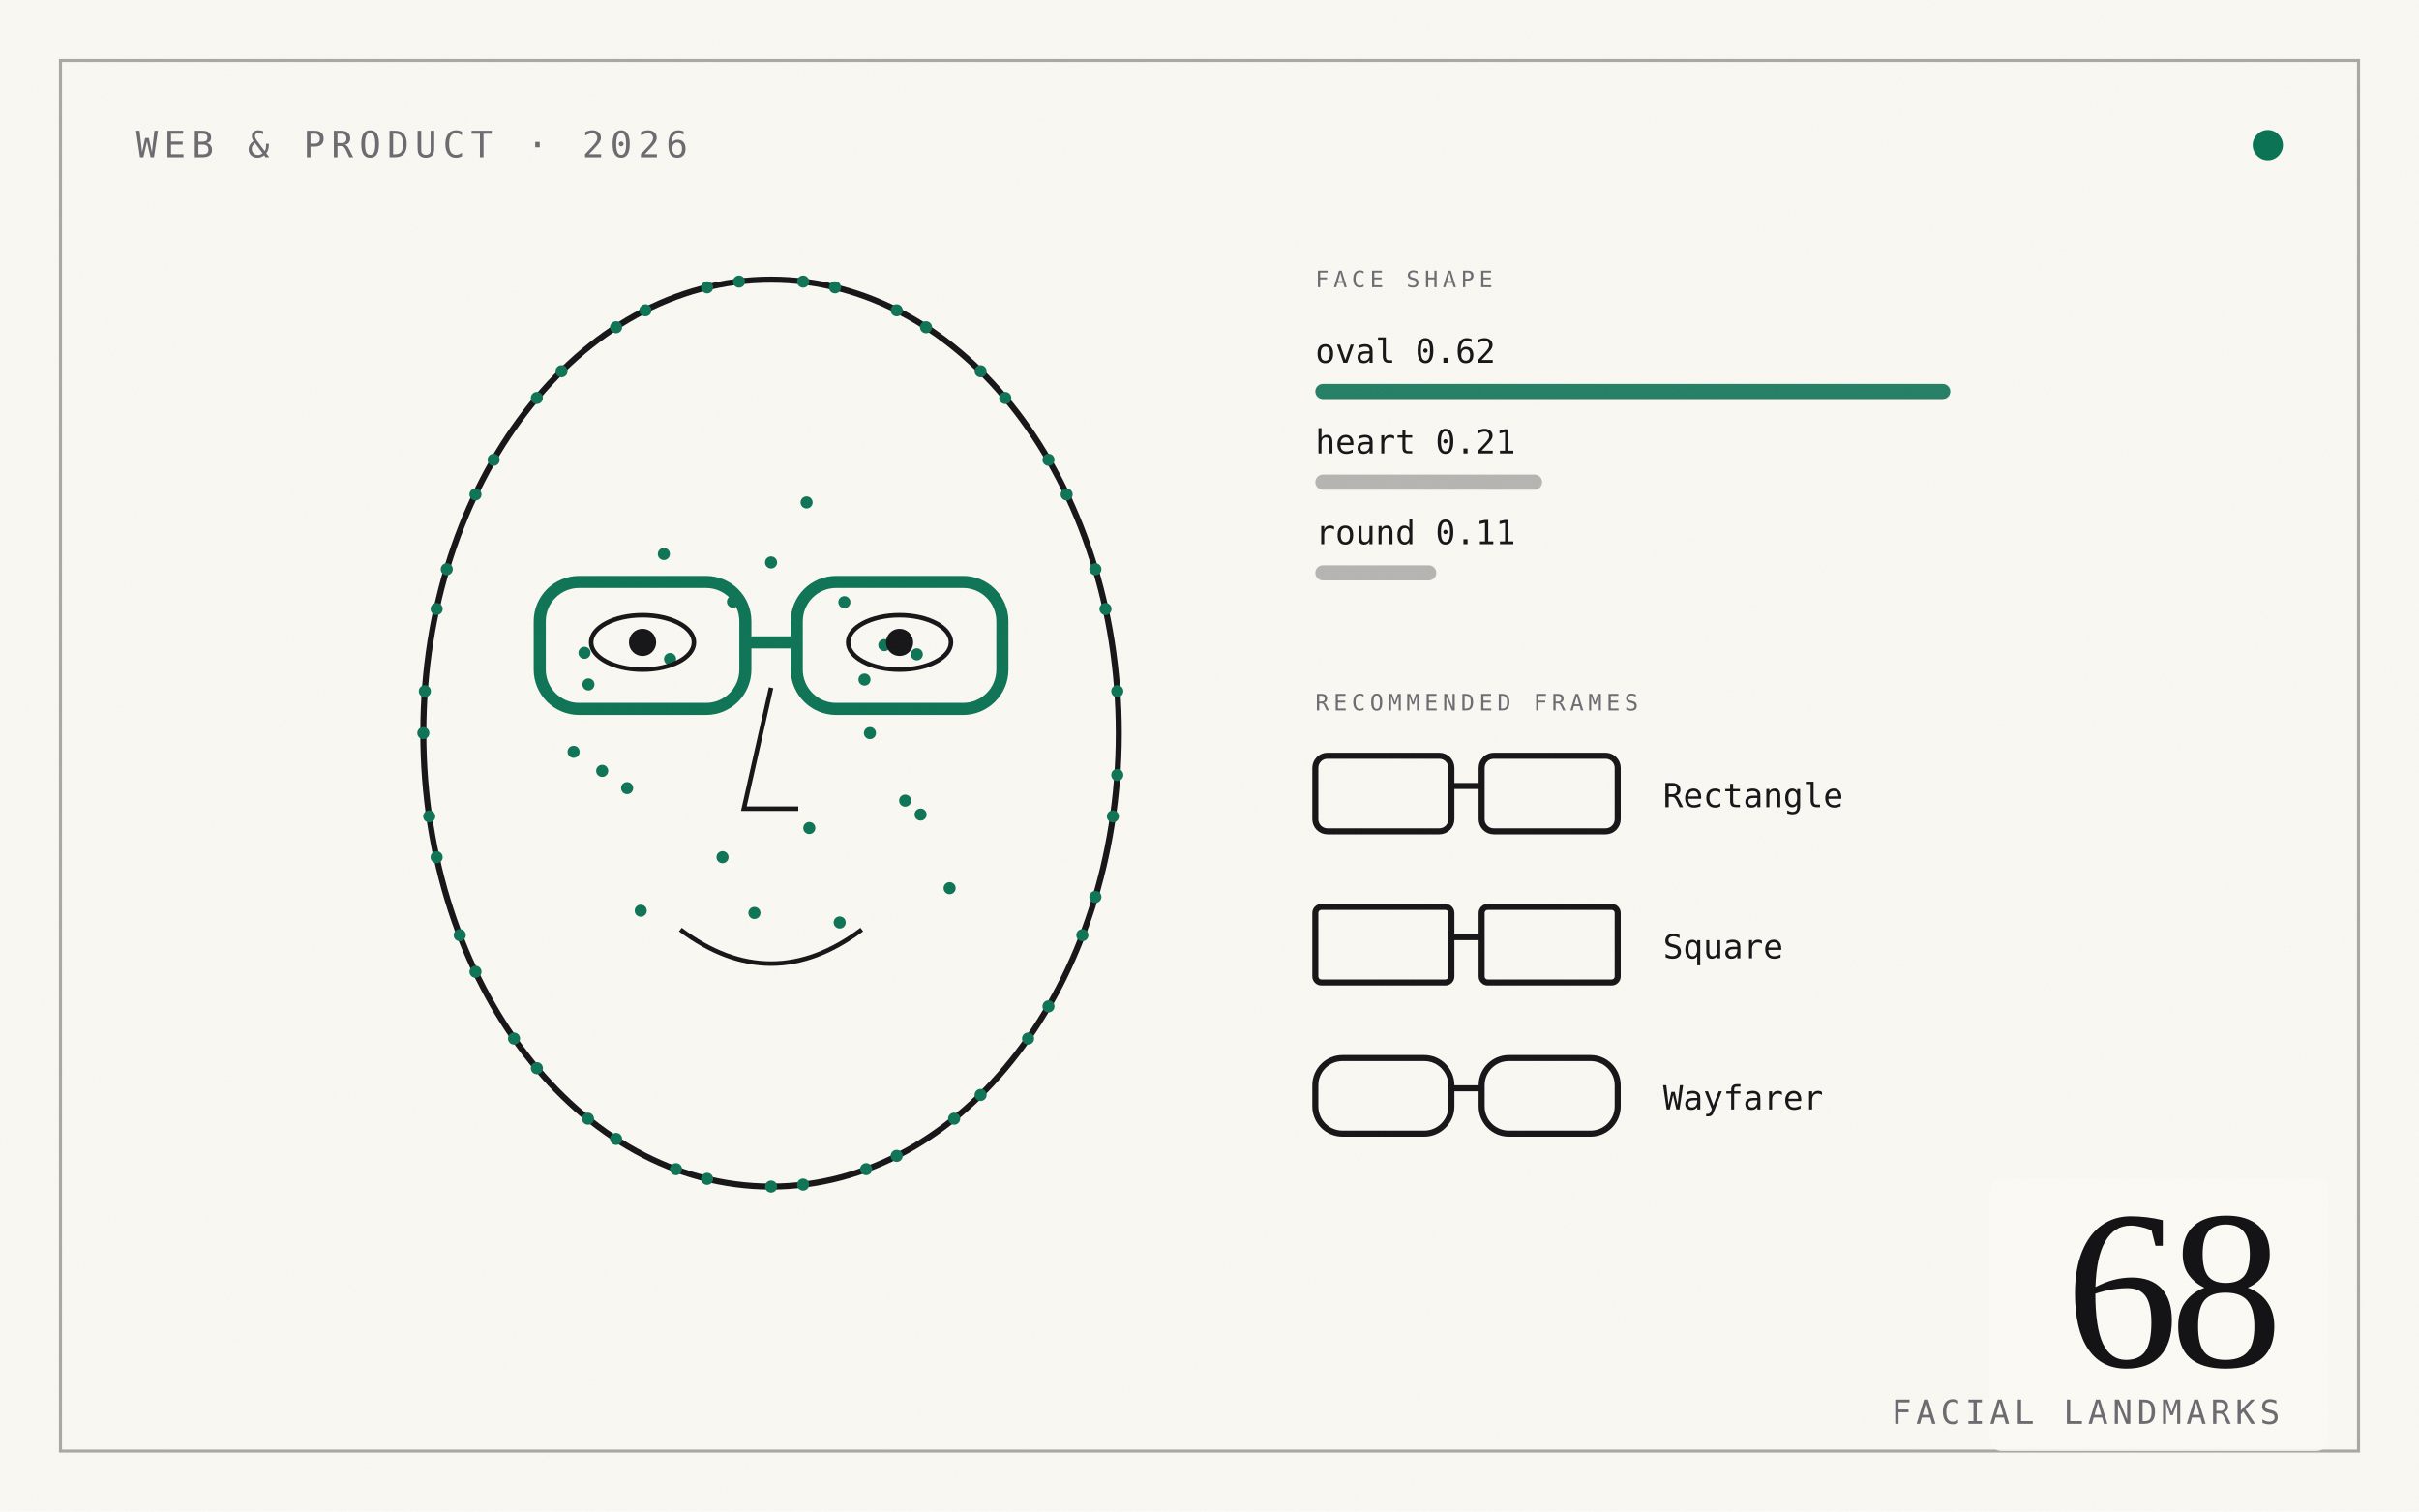
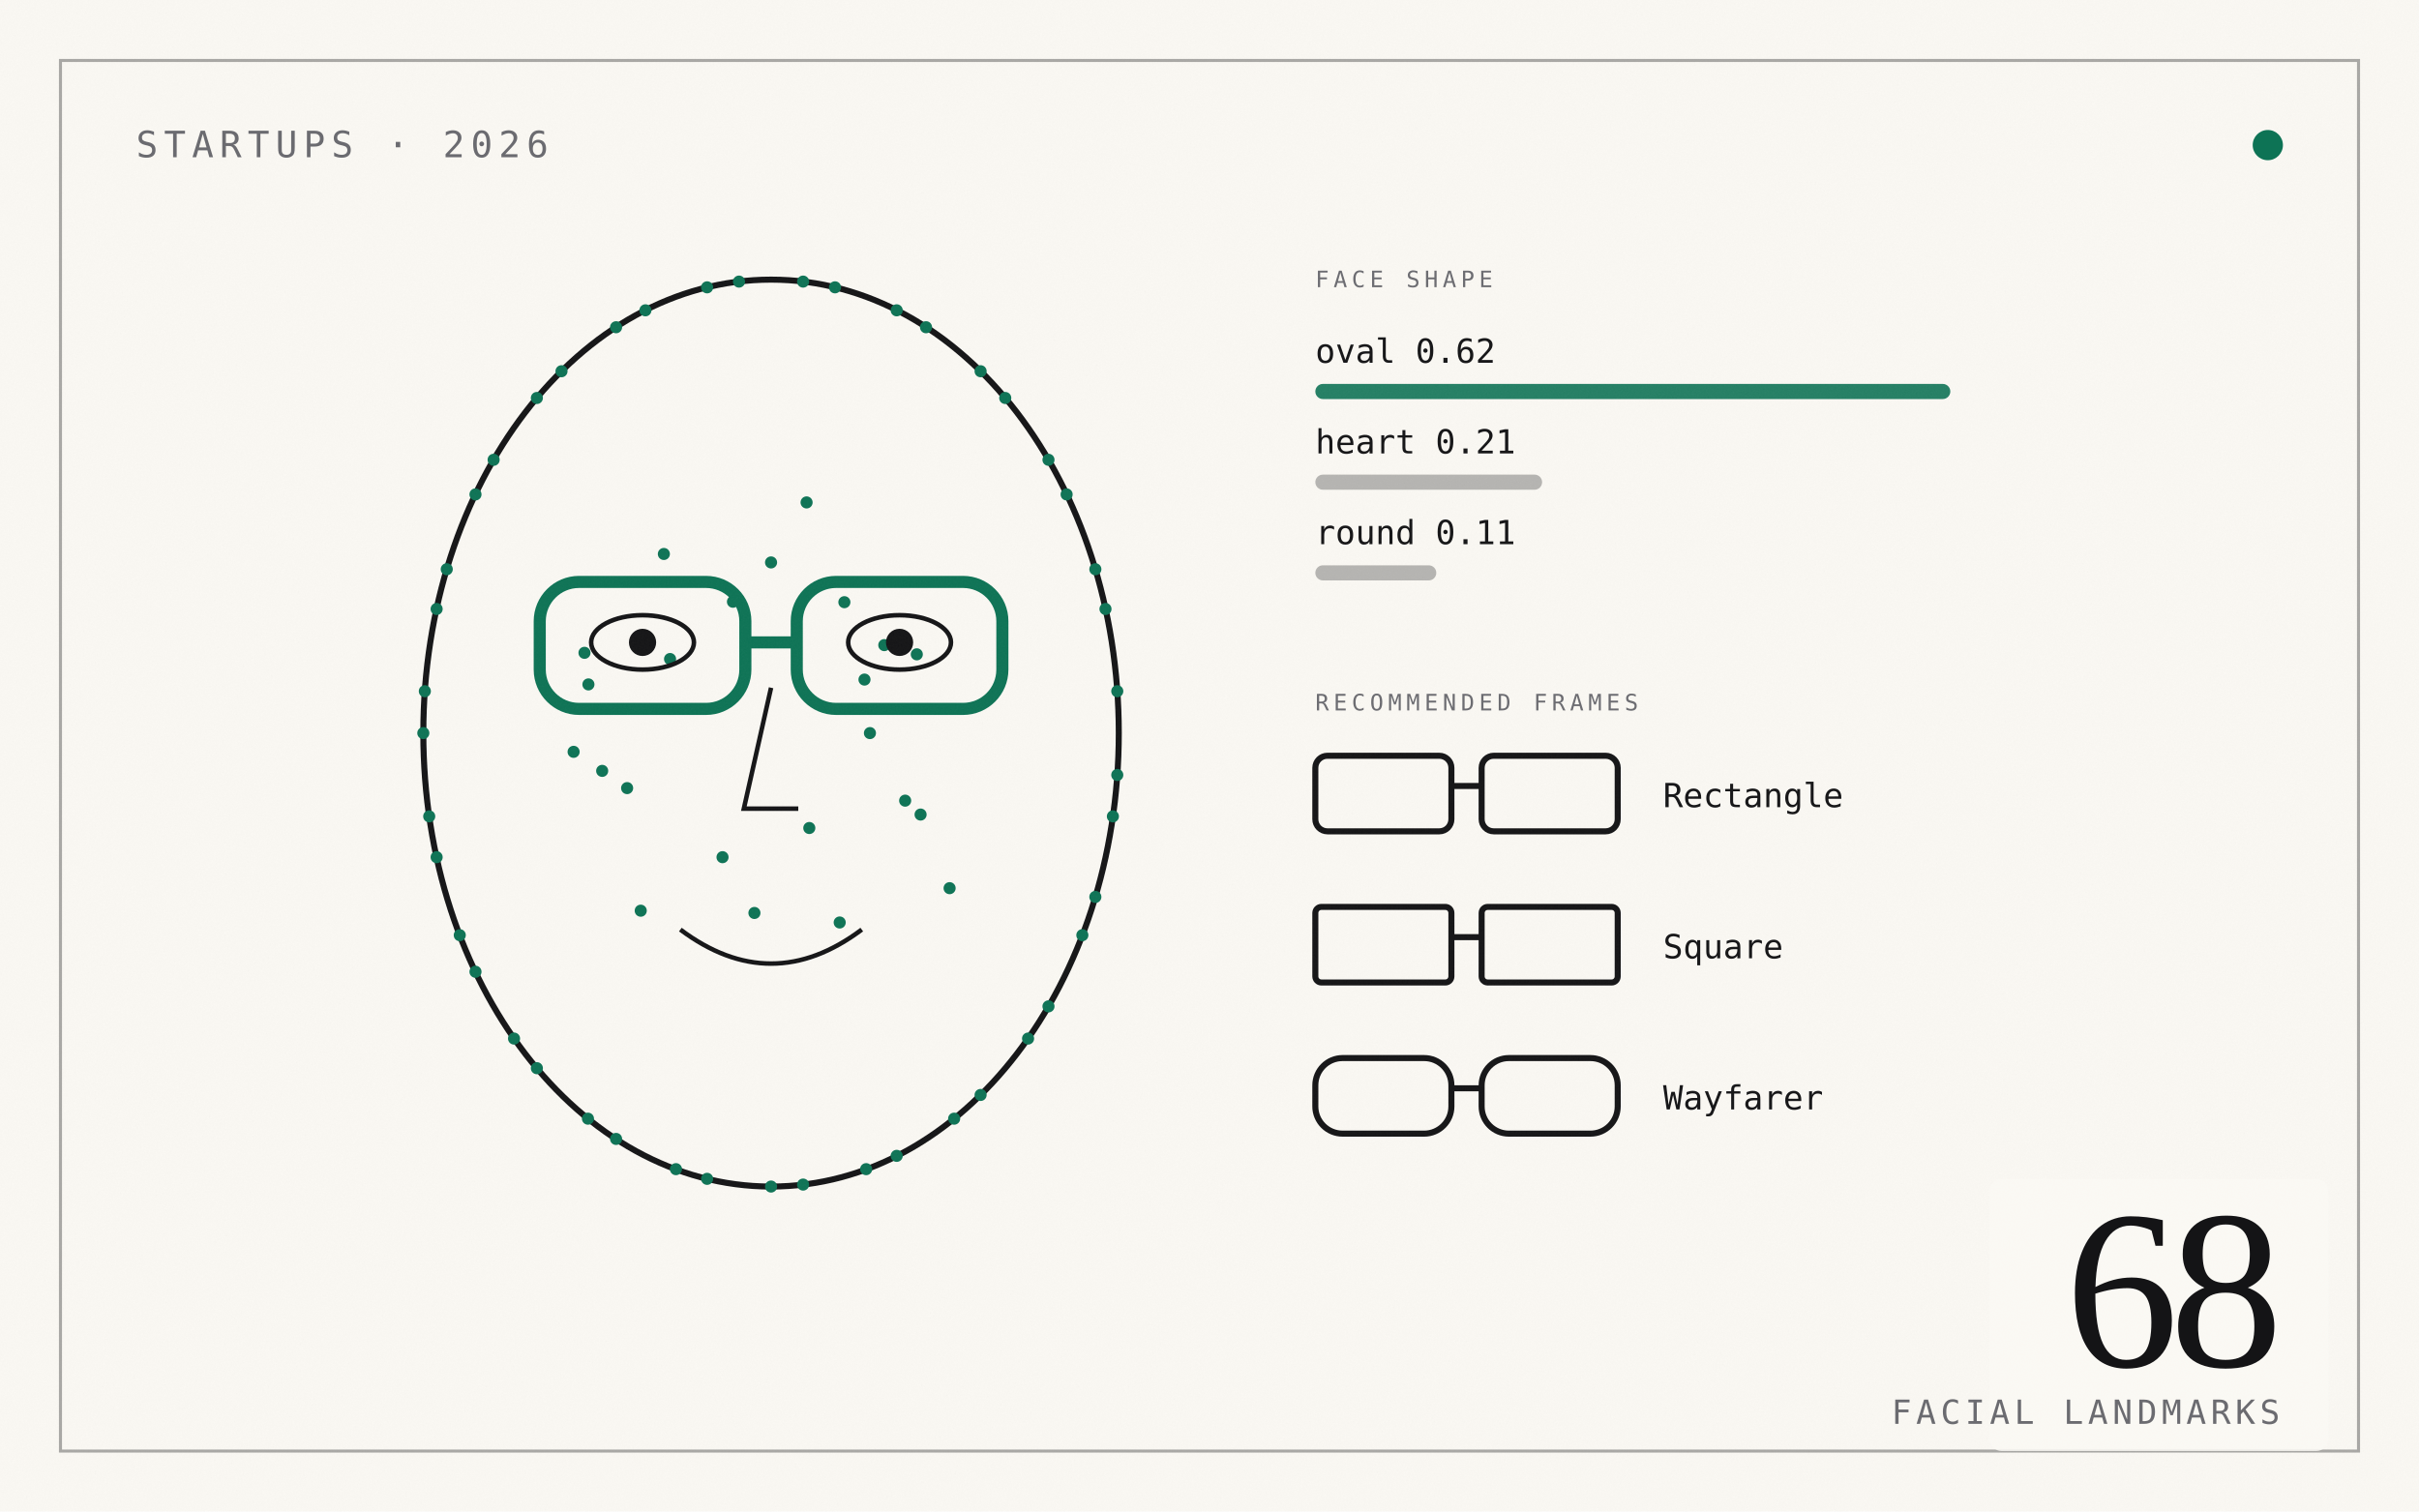
<svg xmlns="http://www.w3.org/2000/svg" width="1600" height="1000" viewBox="0 0 1600 1000" role="img" aria-label="Verre Optics thumbnail">
  <defs>
    <filter id="grain" x="0" y="0" width="100%" height="100%">
      <feTurbulence type="fractalNoise" baseFrequency="0.9" numOctaves="2" stitchTiles="stitch" />
      <feColorMatrix type="saturate" values="0" />
      <feComponentTransfer>
        <feFuncA type="table" tableValues="0 0.06" />
      </feComponentTransfer>
    </filter>
    <clipPath id="safe">
      <rect x="50" y="110" width="1500" height="790" />
    </clipPath>
  </defs>
  <rect width="1600" height="1000" fill="#FAF8F3" />
  <g clip-path="url(#safe)">
    <ellipse cx="510" cy="485" rx="230" ry="300" fill="#FAF8F3" stroke="#141416" stroke-width="4" />
    <circle cx="575.4" cy="485" r="4" fill="#0D7355" />
    <circle cx="739" cy="512.7" r="4" fill="#0D7355" />
    <circle cx="736.1" cy="540.1" r="4" fill="#0D7355" />
    <circle cx="598.7" cy="529.7" r="4" fill="#0D7355" />
    <circle cx="724.5" cy="593.4" r="4" fill="#0D7355" />
    <circle cx="715.9" cy="618.7" r="4" fill="#0D7355" />
    <circle cx="628.1" cy="587.6" r="4" fill="#0D7355" />
    <circle cx="693.5" cy="665.8" r="4" fill="#0D7355" />
    <circle cx="680" cy="687.1" r="4" fill="#0D7355" />
    <circle cx="608.9" cy="538.9" r="4" fill="#0D7355" />
    <circle cx="648.6" cy="724.4" r="4" fill="#0D7355" />
    <circle cx="631.1" cy="740.1" r="4" fill="#0D7355" />
    <circle cx="555.4" cy="610.3" r="4" fill="#0D7355" />
    <circle cx="593.1" cy="764.7" r="4" fill="#0D7355" />
    <circle cx="572.9" cy="773.5" r="4" fill="#0D7355" />
    <circle cx="535.3" cy="547.8" r="4" fill="#0D7355" />
    <circle cx="531.2" cy="783.7" r="4" fill="#0D7355" />
    <circle cx="510" cy="785" r="4" fill="#0D7355" />
    <circle cx="499" cy="604" r="4" fill="#0D7355" />
    <circle cx="467.7" cy="779.9" r="4" fill="#0D7355" />
    <circle cx="447.1" cy="773.5" r="4" fill="#0D7355" />
    <circle cx="477.9" cy="567.1" r="4" fill="#0D7355" />
    <circle cx="407.5" cy="753.5" r="4" fill="#0D7355" />
    <circle cx="388.9" cy="740.1" r="4" fill="#0D7355" />
    <circle cx="423.8" cy="602.5" r="4" fill="#0D7355" />
    <circle cx="355.1" cy="706.7" r="4" fill="#0D7355" />
    <circle cx="340" cy="687.1" r="4" fill="#0D7355" />
    <circle cx="398.3" cy="510" r="4" fill="#0D7355" />
    <circle cx="314.5" cy="642.9" r="4" fill="#0D7355" />
    <circle cx="304.1" cy="618.7" r="4" fill="#0D7355" />
    <circle cx="414.8" cy="521.4" r="4" fill="#0D7355" />
    <circle cx="288.8" cy="567.1" r="4" fill="#0D7355" />
    <circle cx="283.9" cy="540.1" r="4" fill="#0D7355" />
    <circle cx="379.4" cy="497.4" r="4" fill="#0D7355" />
    <circle cx="280" cy="485" r="4" fill="#0D7355" />
    <circle cx="281" cy="457.3" r="4" fill="#0D7355" />
    <circle cx="389.2" cy="452.8" r="4" fill="#0D7355" />
    <circle cx="288.8" cy="402.9" r="4" fill="#0D7355" />
    <circle cx="295.5" cy="376.6" r="4" fill="#0D7355" />
    <circle cx="386.6" cy="431.9" r="4" fill="#0D7355" />
    <circle cx="314.5" cy="327.1" r="4" fill="#0D7355" />
    <circle cx="326.5" cy="304.2" r="4" fill="#0D7355" />
    <circle cx="439.1" cy="366.5" r="4" fill="#0D7355" />
    <circle cx="355.1" cy="263.3" r="4" fill="#0D7355" />
    <circle cx="371.4" cy="245.6" r="4" fill="#0D7355" />
    <circle cx="443.2" cy="436" r="4" fill="#0D7355" />
    <circle cx="407.5" cy="216.5" r="4" fill="#0D7355" />
    <circle cx="426.9" cy="205.3" r="4" fill="#0D7355" />
    <circle cx="484.8" cy="398.1" r="4" fill="#0D7355" />
    <circle cx="467.7" cy="190.1" r="4" fill="#0D7355" />
    <circle cx="488.8" cy="186.3" r="4" fill="#0D7355" />
    <circle cx="510" cy="372.1" r="4" fill="#0D7355" />
    <circle cx="531.2" cy="186.3" r="4" fill="#0D7355" />
    <circle cx="552.3" cy="190.1" r="4" fill="#0D7355" />
    <circle cx="533.5" cy="332.4" r="4" fill="#0D7355" />
    <circle cx="593.1" cy="205.3" r="4" fill="#0D7355" />
    <circle cx="612.5" cy="216.5" r="4" fill="#0D7355" />
    <circle cx="558.5" cy="398.4" r="4" fill="#0D7355" />
    <circle cx="648.6" cy="245.6" r="4" fill="#0D7355" />
    <circle cx="664.9" cy="263.3" r="4" fill="#0D7355" />
    <circle cx="606.4" cy="432.9" r="4" fill="#0D7355" />
    <circle cx="693.5" cy="304.2" r="4" fill="#0D7355" />
    <circle cx="705.5" cy="327.1" r="4" fill="#0D7355" />
    <circle cx="584.9" cy="426.8" r="4" fill="#0D7355" />
    <circle cx="724.5" cy="376.6" r="4" fill="#0D7355" />
    <circle cx="731.2" cy="402.9" r="4" fill="#0D7355" />
    <circle cx="571.8" cy="449.6" r="4" fill="#0D7355" />
    <circle cx="739" cy="457.3" r="4" fill="#0D7355" />
    <ellipse cx="425" cy="425" rx="34" ry="18" fill="none" stroke="#141416" stroke-width="3" />
    <circle cx="425" cy="425" r="9" fill="#141416" />
    <ellipse cx="595" cy="425" rx="34" ry="18" fill="none" stroke="#141416" stroke-width="3" />
    <circle cx="595" cy="425" r="9" fill="#141416" />
    <path d="M510 455 L492 535 L528 535" fill="none" stroke="#141416" stroke-width="3" />
    <path d="M450 615 Q 510 660 570 615" fill="none" stroke="#141416" stroke-width="3" />
    <rect x="357" y="385" width="136" height="84" rx="26" fill="none" stroke="#0D7355" stroke-width="8" />
    <rect x="527" y="385" width="136" height="84" rx="26" fill="none" stroke="#0D7355" stroke-width="8" />
    <line x1="493" y1="425" x2="527" y2="425" stroke="#0D7355" stroke-width="8" />
    <text x="870" y="190" font-family="ui-monospace, 'JetBrains Mono', Menlo, monospace" font-size="15" letter-spacing="3" fill="#6B6B70">FACE SHAPE</text>
    <text x="870" y="240" font-family="ui-monospace, 'JetBrains Mono', Menlo, monospace" font-size="22" fill="#141416">oval  0.62</text>
    <rect x="870" y="254" width="420" height="10" rx="5" fill="#0D7355" fill-opacity="0.9" />
    <text x="870" y="300" font-family="ui-monospace, 'JetBrains Mono', Menlo, monospace" font-size="22" fill="#141416">heart  0.21</text>
    <rect x="870" y="314" width="150" height="10" rx="5" fill="#141416" fill-opacity="0.3" />
    <text x="870" y="360" font-family="ui-monospace, 'JetBrains Mono', Menlo, monospace" font-size="22" fill="#141416">round  0.11</text>
    <rect x="870" y="374" width="80" height="10" rx="5" fill="#141416" fill-opacity="0.3" />
    <text x="870" y="470" font-family="ui-monospace, 'JetBrains Mono', Menlo, monospace" font-size="15" letter-spacing="3" fill="#6B6B70">RECOMMENDED FRAMES</text>
    <rect x="870" y="500" width="90" height="50" rx="8" fill="none" stroke="#141416" stroke-width="4" />
    <rect x="980" y="500" width="90" height="50" rx="8" fill="none" stroke="#141416" stroke-width="4" />
    <line x1="960" y1="520" x2="980" y2="520" stroke="#141416" stroke-width="4" />
    <text x="1100" y="534" font-family="ui-monospace, 'JetBrains Mono', Menlo, monospace" font-size="22" fill="#141416">Rectangle</text>
    <rect x="870" y="600" width="90" height="50" rx="4" fill="none" stroke="#141416" stroke-width="4" />
    <rect x="980" y="600" width="90" height="50" rx="4" fill="none" stroke="#141416" stroke-width="4" />
    <line x1="960" y1="620" x2="980" y2="620" stroke="#141416" stroke-width="4" />
    <text x="1100" y="634" font-family="ui-monospace, 'JetBrains Mono', Menlo, monospace" font-size="22" fill="#141416">Square</text>
    <rect x="870" y="700" width="90" height="50" rx="18" fill="none" stroke="#141416" stroke-width="4" />
    <rect x="980" y="700" width="90" height="50" rx="18" fill="none" stroke="#141416" stroke-width="4" />
    <line x1="960" y1="720" x2="980" y2="720" stroke="#141416" stroke-width="4" />
    <text x="1100" y="734" font-family="ui-monospace, 'JetBrains Mono', Menlo, monospace" font-size="22" fill="#141416">Wayfarer</text>
  </g>
  <rect width="1600" height="1000" filter="url(#grain)" opacity="0.7" />
  <rect x="40" y="40" width="1520" height="920" fill="none" stroke="#141416" stroke-opacity="0.35" stroke-width="2" />
-   <text x="90" y="104" font-family="ui-monospace, 'JetBrains Mono', Menlo, monospace" font-size="24" letter-spacing="4" fill="#6B6B70">WEB &amp; PRODUCT  ·  2026</text>
+   <text x="90" y="104" font-family="ui-monospace, 'JetBrains Mono', Menlo, monospace" font-size="24" letter-spacing="4" fill="#6B6B70">STARTUPS  ·  2026</text>
  <circle cx="1500" cy="96" r="10" fill="#0D7355" />
  <rect x="1316" y="780" width="224" height="180" fill="#FAF8F3" fill-opacity="0.82" rx="8" />
  <text x="1510" y="904" text-anchor="end" font-family="Georgia, 'Times New Roman', serif" font-size="150" font-weight="500" fill="#141416" letter-spacing="-6">68</text>
  <text x="1508" y="942" text-anchor="end" font-family="ui-monospace, 'JetBrains Mono', Menlo, monospace" font-size="22" letter-spacing="3" fill="#6B6B70">FACIAL LANDMARKS</text>
</svg>
